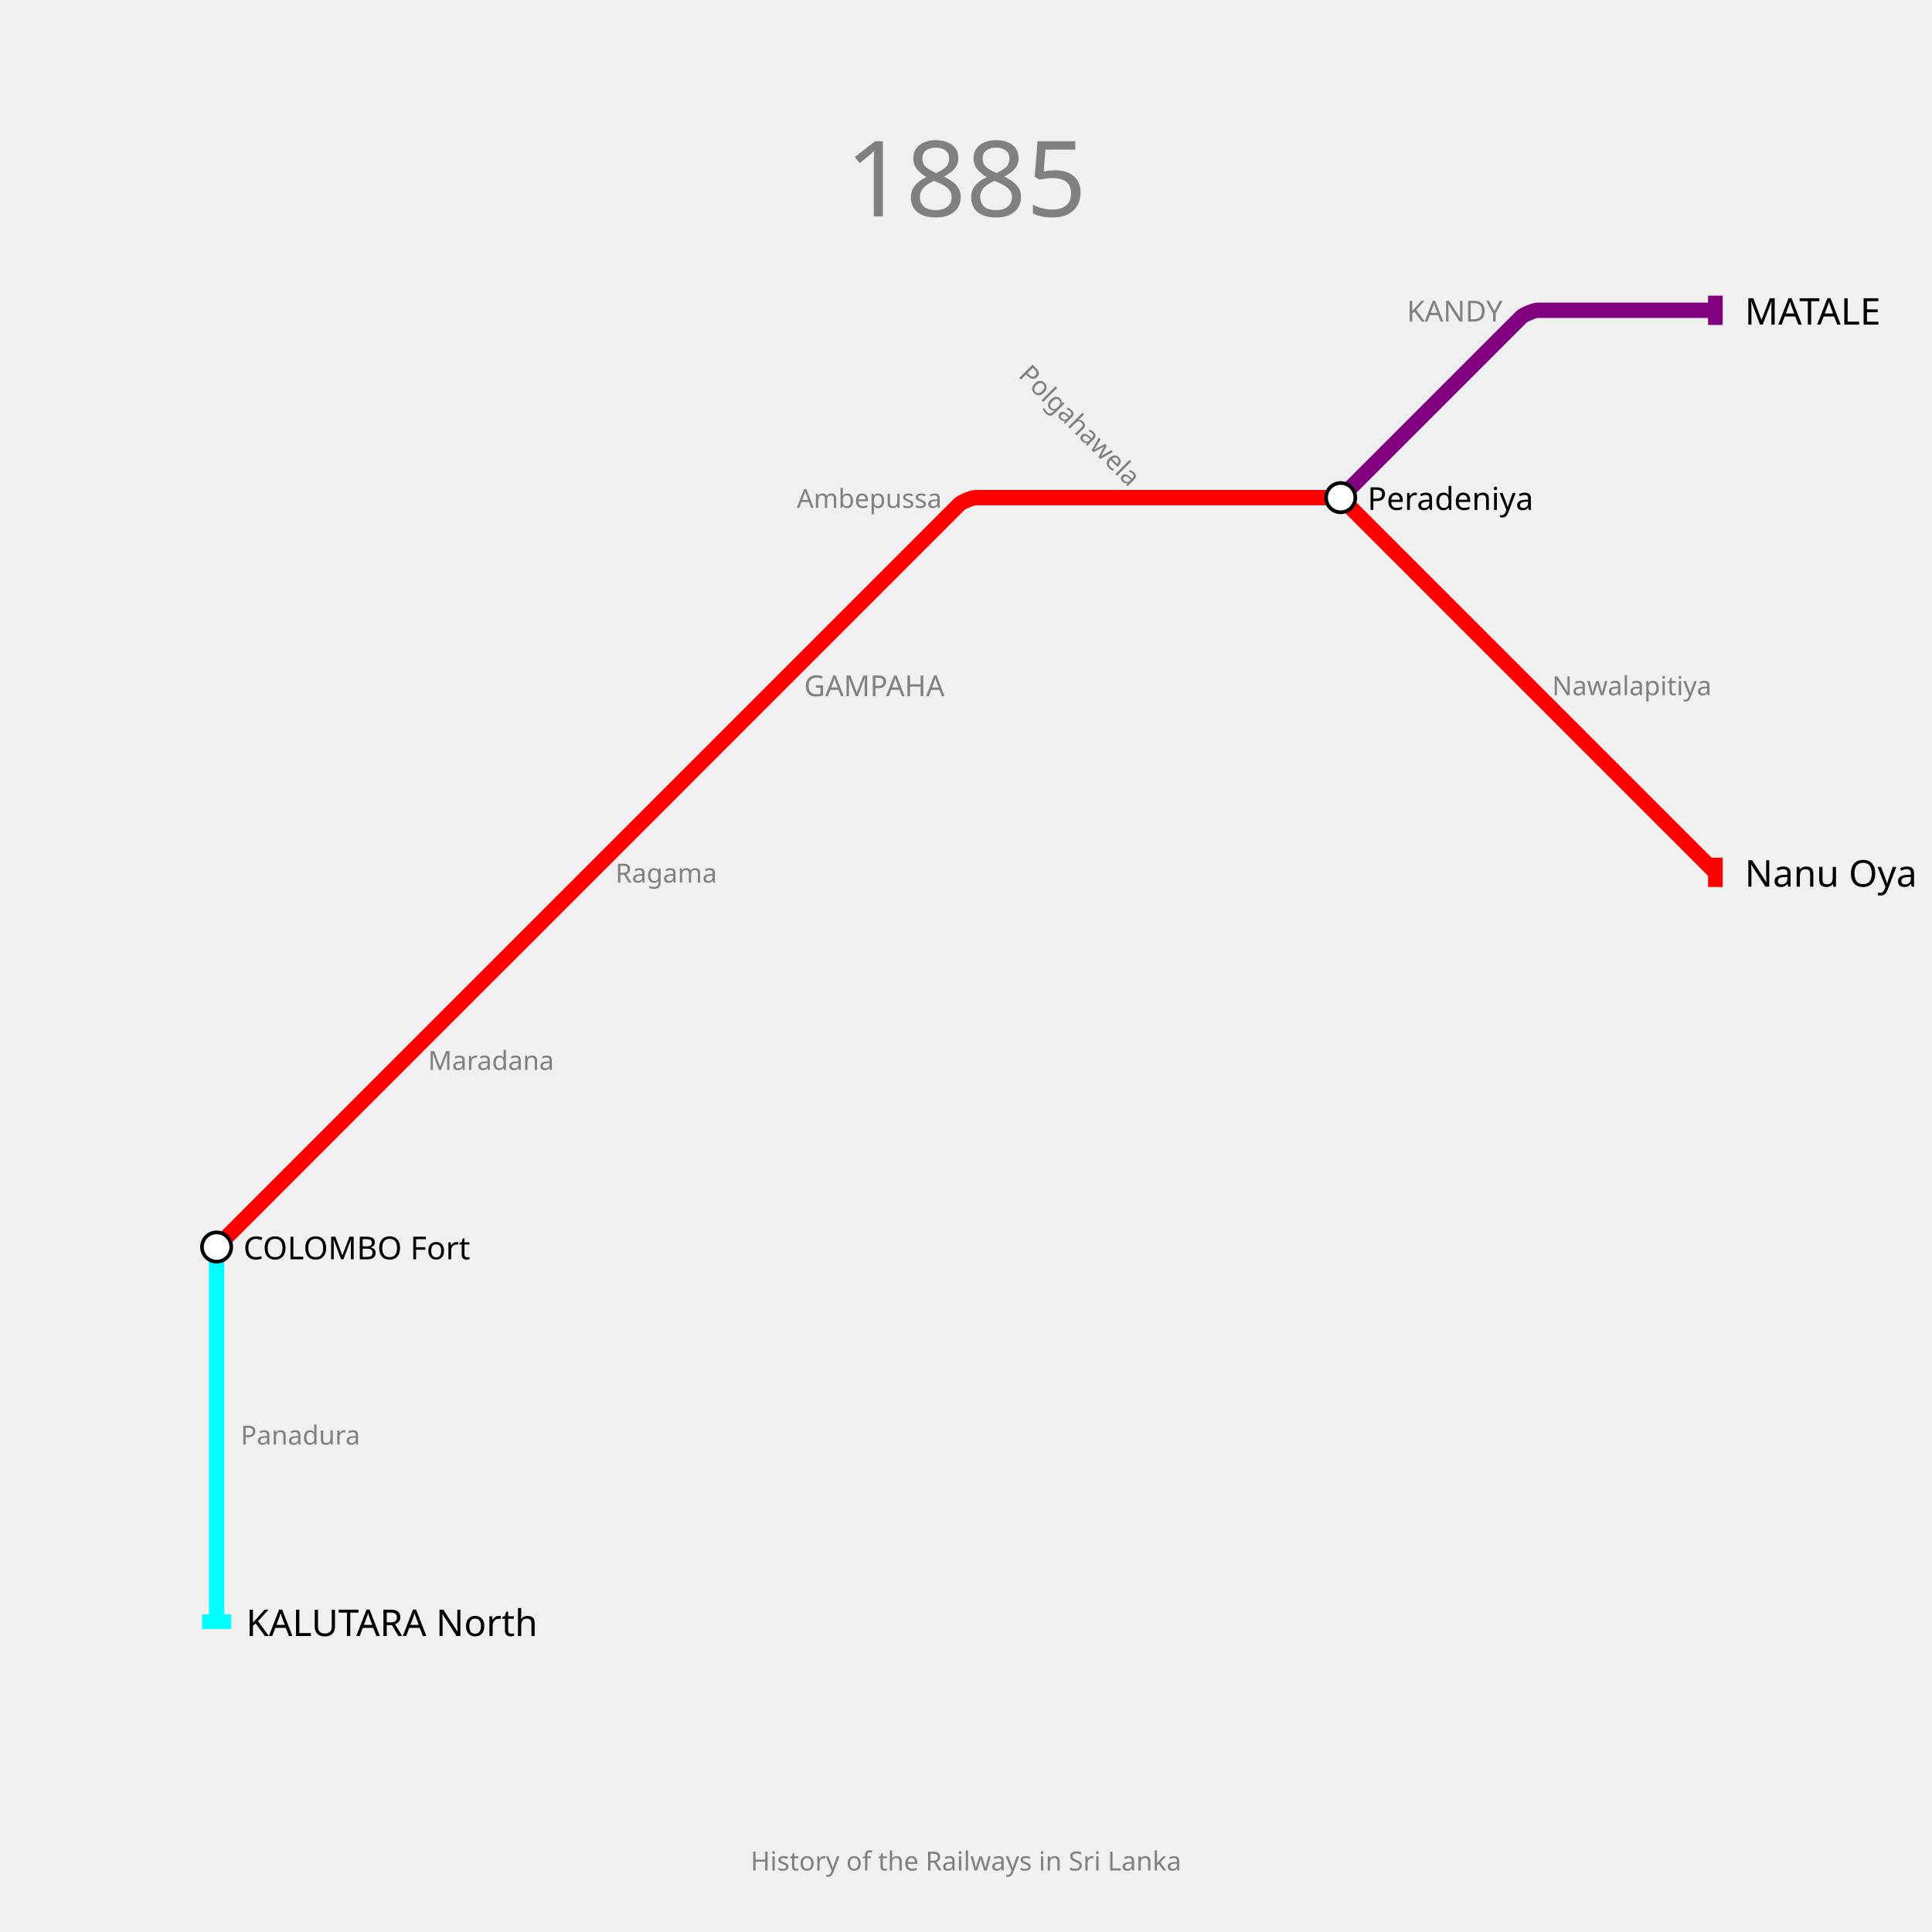
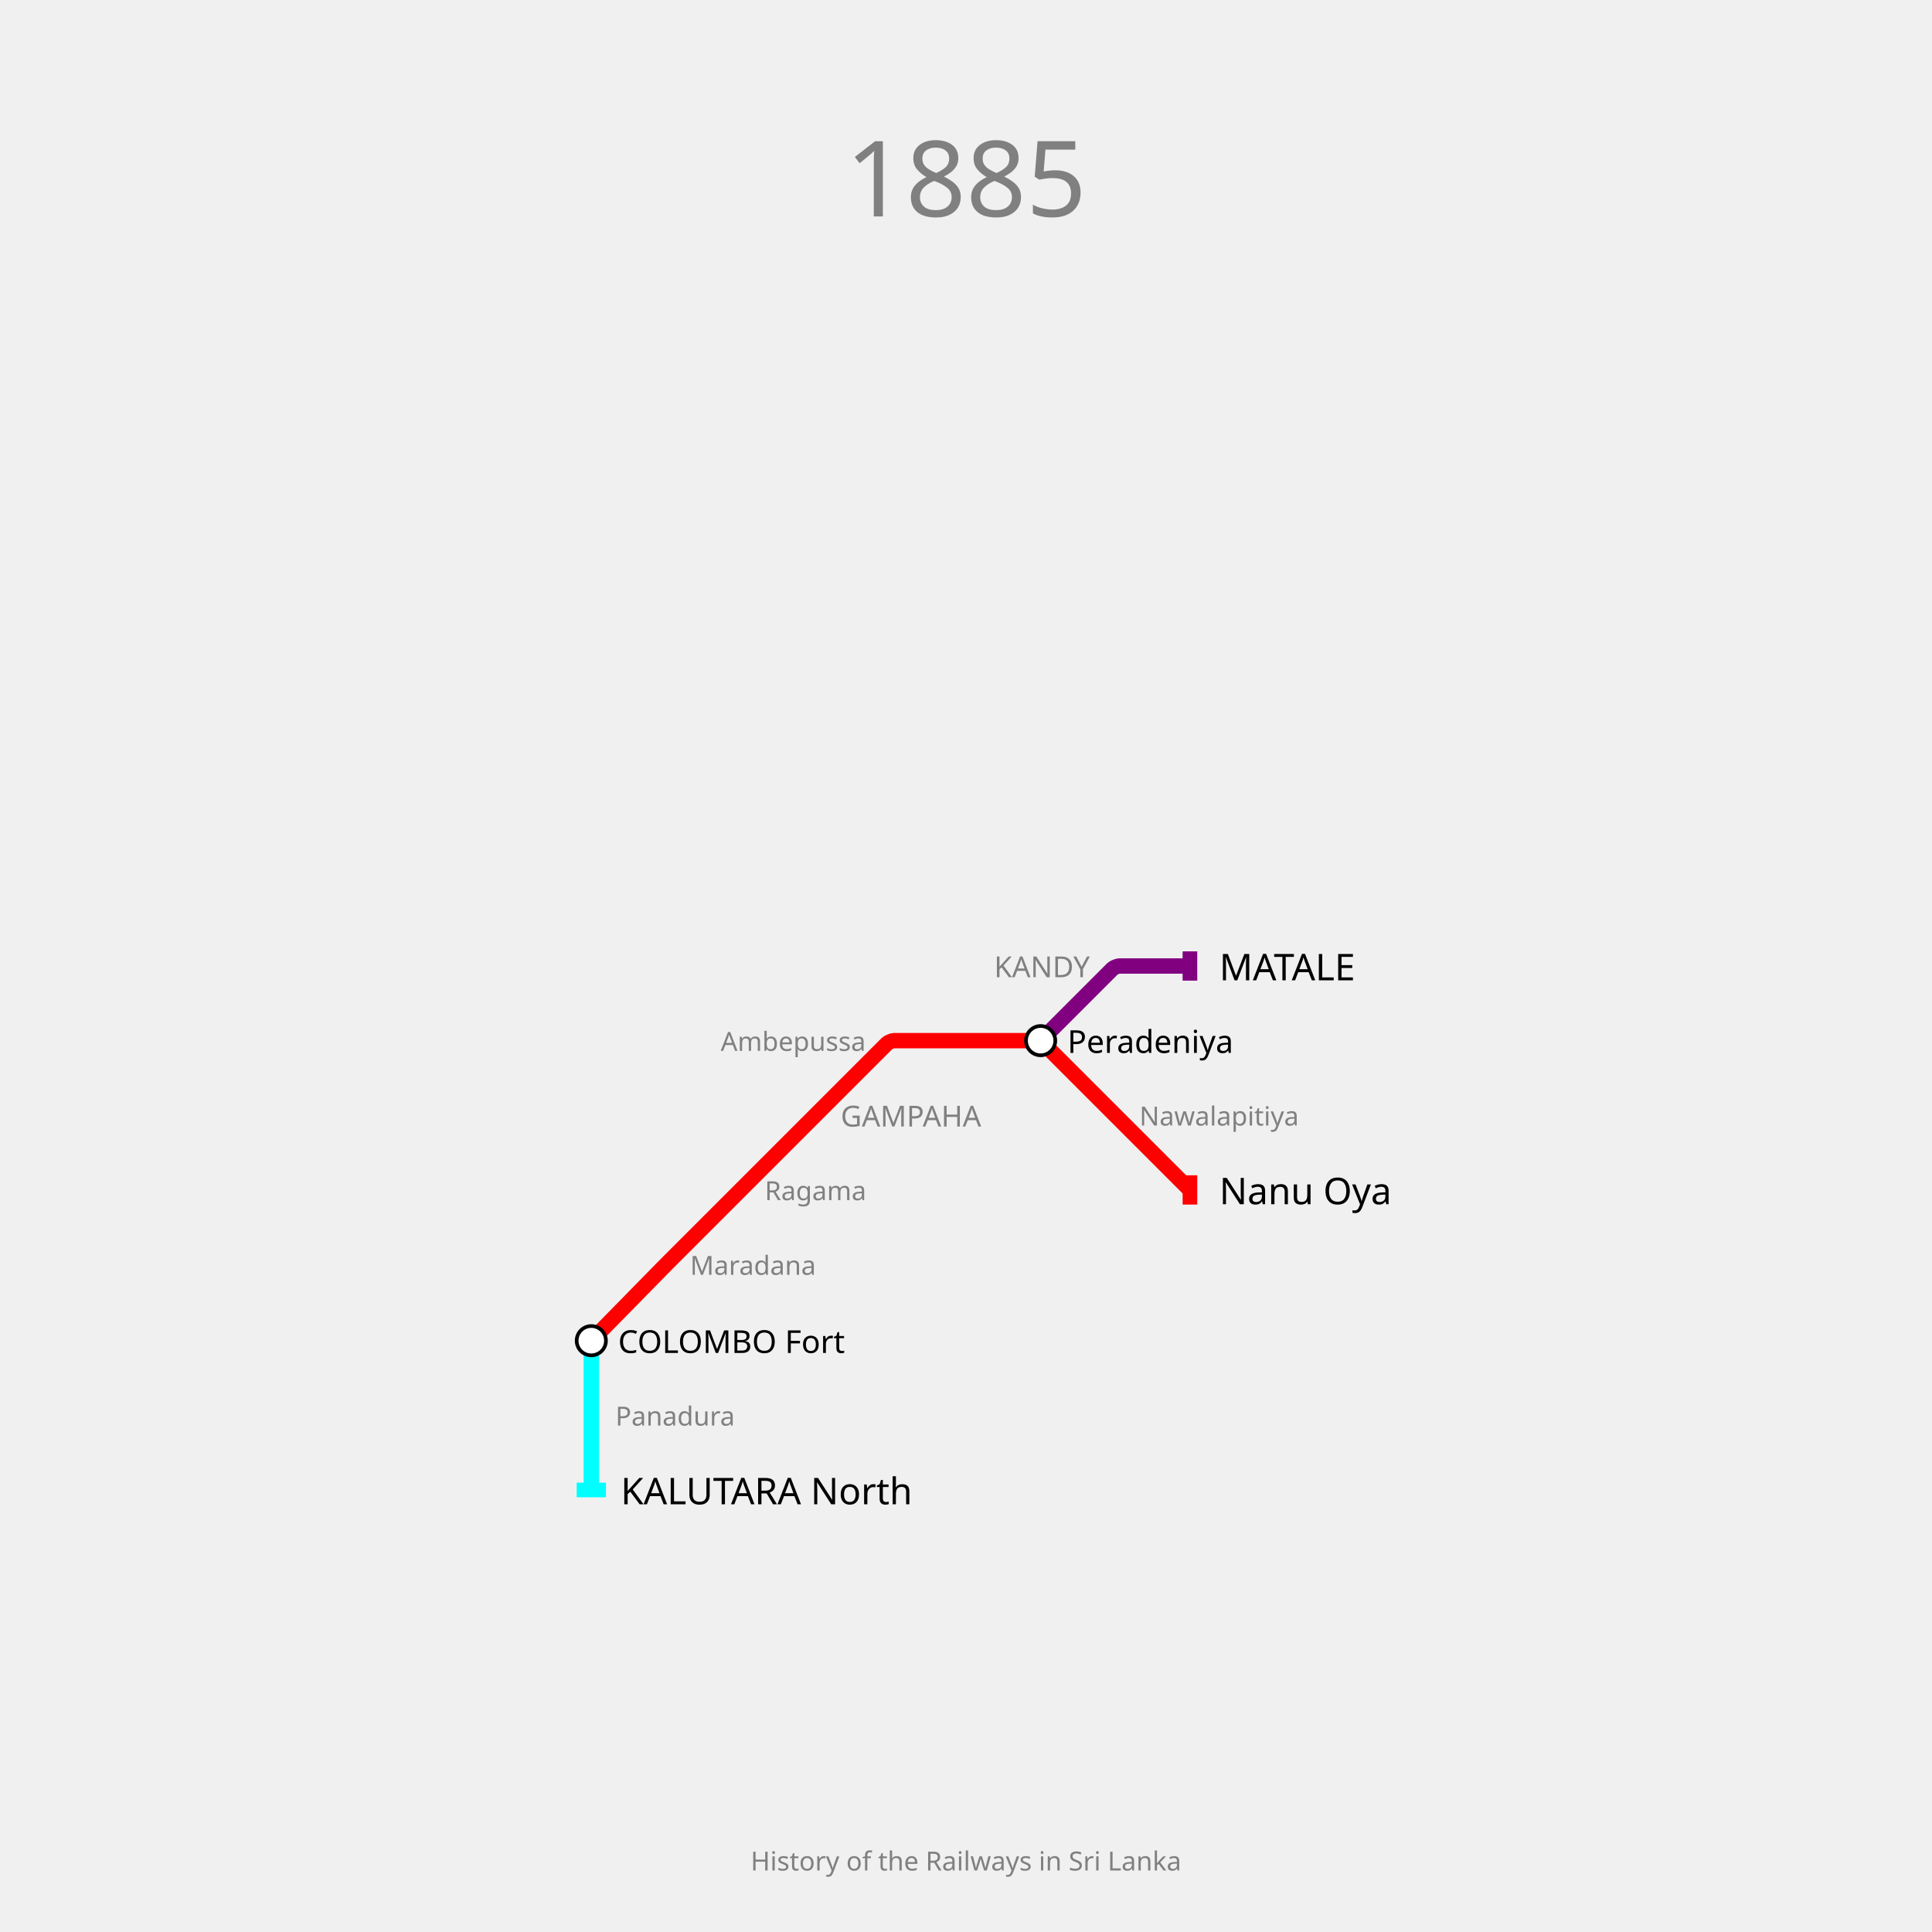
<svg xmlns="http://www.w3.org/2000/svg" width="1320" height="1320" padding="148">
  <text fill="gray" stroke="none" font-size="72" font-family="p22" x="660.0" y="92.0" text-anchor="middle" dominant-baseline="hanging">1885</text>
  <text fill="gray" stroke="none" font-size="18" font-family="p22" x="660.0" y="1264.0" text-anchor="middle" dominant-baseline="text-top">History of the Railways in Sri Lanka</text>
  <g>
-     <path fill="none" stroke-width="10.5" stroke-opacity="1" d="M 148.0,852.0 L 276.0,724.0 L 404.0,596.0 L 532.0,468.0 L 655.475,344.525 C 656.983,343.017 664.267,340.0 666.4,340.0 L 788.0,340.0 L 909.6,340.0 C 911.733,340.0 919.017,343.017 920.525,344.525 L 1044.0,468.0 L 1172.0,596.0" stroke="red" />
-     <rect stroke="none" fill-opacity="1" x="1167" y="586" width="10" height="20" fill="red" />
+     <path fill="none" stroke-width="10.5" stroke-opacity="1" d="M 404.0,916.0 L 452.475,866.575 C 453.317,865.716 456.7,862.3 457.55,861.45 L 506.0,813.0 L 557.0,762.0 L 606.162,712.838 C 606.774,712.226 609.733,711.0 610.6,711.0 L 660.0,711.0 L 708.45,711.0 C 709.3,711.0 712.202,712.202 712.803,712.803 L 762.0,762.0 L 813.0,813.0" stroke="red" />
+     <rect stroke="none" fill-opacity="1" x="808" y="803" width="10" height="20" fill="red" />
  </g>
  <g>
-     <path fill="none" stroke-width="10.5" stroke-opacity="1" d="M 916.0,340.0 L 1039.475,216.525 C 1040.983,215.017 1048.267,212.0 1050.4,212.0 L 1172.0,212.0" stroke="purple" />
-     <rect stroke="none" fill-opacity="1" x="1167" y="202" width="10" height="20" fill="purple" />
+     <path fill="none" stroke-width="10.5" stroke-opacity="1" d="M 711.0,711.0 L 760.197,661.803 C 760.798,661.202 763.7,660.0 764.55,660.0 L 813.0,660.0" stroke="purple" />
+     <rect stroke="none" fill-opacity="1" x="808" y="650" width="10" height="20" fill="purple" />
  </g>
  <g>
-     <path fill="none" stroke-width="10.5" stroke-opacity="1" d="M 148.0,852.0 L 148.0,980.0 L 148.0,1108.0" stroke="cyan" />
-     <rect stroke="none" fill-opacity="1" x="138" y="1103" width="20" height="10" fill="cyan" />
+     <path fill="none" stroke-width="10.5" stroke-opacity="1" d="M 404.0,916.0 L 404.0,967.0 L 404.0,1018.0" stroke="cyan" />
+     <rect stroke="none" fill-opacity="1" x="394" y="1013" width="20" height="10" fill="cyan" />
  </g>
  <g>
-     <text fill="black" stroke="none" font-size="25.2" font-family="p22" font-weight="100" text-anchor="start" dominant-baseline="central" x="1192.1" y="596" transform="translate(1172,596) rotate(0) translate(-1172,-596)">Nanu Oya</text>
+     <text fill="black" stroke="none" font-size="25.2" font-family="p22" font-weight="100" text-anchor="start" dominant-baseline="central" x="833.1" y="813" transform="translate(813,813) rotate(0) translate(-813,-813)">Nanu Oya</text>
  </g>
  <g>
-     <text fill="black" stroke="none" font-size="25.2" font-family="p22" font-weight="100" text-anchor="start" dominant-baseline="central" x="1192.1" y="212" transform="translate(1172,212) rotate(0) translate(-1172,-212)">MATALE</text>
+     <text fill="black" stroke="none" font-size="25.2" font-family="p22" font-weight="100" text-anchor="start" dominant-baseline="central" x="833.1" y="660" transform="translate(813,660) rotate(0) translate(-813,-660)">MATALE</text>
  </g>
  <g>
-     <text fill="black" stroke="none" font-size="25.2" font-family="p22" font-weight="100" text-anchor="start" dominant-baseline="central" x="168.1" y="1108" transform="translate(148,1108) rotate(0) translate(-148,-1108)">KALUTARA North</text>
+     <text fill="black" stroke="none" font-size="25.2" font-family="p22" font-weight="100" text-anchor="start" dominant-baseline="central" x="424.1" y="1018" transform="translate(404,1018) rotate(0) translate(-404,-1018)">KALUTARA North</text>
  </g>
  <g>
-     <circle r="10" fill="white" stroke="black" stroke-width="2.5" cx="148" cy="852" />
-     <text fill="black" stroke="none" font-size="21.6" font-family="p22" font-weight="100" text-anchor="start" dominant-baseline="central" x="166.3" y="852" transform="translate(148,852) rotate(0) translate(-148,-852)">COLOMBO Fort</text>
+     <circle r="10" fill="white" stroke="black" stroke-width="2.5" cx="404" cy="916" />
+     <text fill="black" stroke="none" font-size="21.6" font-family="p22" font-weight="100" text-anchor="start" dominant-baseline="central" x="422.3" y="916" transform="translate(404,916) rotate(0) translate(-404,-916)">COLOMBO Fort</text>
  </g>
  <g>
-     <circle r="10" fill="white" stroke="black" stroke-width="2.5" cx="916" cy="340" />
-     <text fill="black" stroke="none" font-size="21.6" font-family="p22" font-weight="100" text-anchor="start" dominant-baseline="central" x="934.3" y="340" transform="translate(916,340) rotate(0) translate(-916,-340)">Peradeniya</text>
+     <circle r="10" fill="white" stroke="black" stroke-width="2.5" cx="711" cy="711" />
+     <text fill="black" stroke="none" font-size="21.6" font-family="p22" font-weight="100" text-anchor="start" dominant-baseline="central" x="729.3" y="711" transform="translate(711,711) rotate(0) translate(-711,-711)">Peradeniya</text>
  </g>
  <g>
-     <text fill="gray" stroke="none" font-size="19.8" font-family="p22" font-weight="100" text-anchor="start" dominant-baseline="central" x="549.4" y="468" transform="translate(532,468) rotate(0) translate(-532,-468)">GAMPAHA</text>
+     <text fill="gray" stroke="none" font-size="19.8" font-family="p22" font-weight="100" text-anchor="start" dominant-baseline="central" x="574.4" y="762" transform="translate(557,762) rotate(0) translate(-557,-762)">GAMPAHA</text>
  </g>
  <g>
-     <text fill="gray" stroke="none" font-size="19.8" font-family="p22" font-weight="100" text-anchor="end" dominant-baseline="central" x="1026.6" y="212" transform="translate(1044,212) rotate(0) translate(-1044,-212)">KANDY</text>
+     <text fill="gray" stroke="none" font-size="19.8" font-family="p22" font-weight="100" text-anchor="end" dominant-baseline="central" x="744.6" y="660" transform="translate(762,660) rotate(0) translate(-762,-660)">KANDY</text>
  </g>
  <g>
-     <text fill="gray" stroke="none" font-size="18" font-family="p22" font-weight="100" text-anchor="start" dominant-baseline="central" x="292.5" y="724" transform="translate(276,724) rotate(0) translate(-276,-724)">Maradana</text>
+     <text fill="gray" stroke="none" font-size="18" font-family="p22" font-weight="100" text-anchor="start" dominant-baseline="central" x="471.5" y="864" transform="translate(455,864) rotate(0) translate(-455,-864)">Maradana</text>
  </g>
  <g>
-     <text fill="gray" stroke="none" font-size="18" font-family="p22" font-weight="100" text-anchor="start" dominant-baseline="central" x="420.5" y="596" transform="translate(404,596) rotate(0) translate(-404,-596)">Ragama</text>
+     <text fill="gray" stroke="none" font-size="18" font-family="p22" font-weight="100" text-anchor="start" dominant-baseline="central" x="522.5" y="813" transform="translate(506,813) rotate(0) translate(-506,-813)">Ragama</text>
  </g>
  <g>
-     <text fill="gray" stroke="none" font-size="18" font-family="p22" font-weight="100" text-anchor="end" dominant-baseline="central" x="643.5" y="340" transform="translate(660,340) rotate(0) translate(-660,-340)">Ambepussa</text>
+     <text fill="gray" stroke="none" font-size="18" font-family="p22" font-weight="100" text-anchor="end" dominant-baseline="central" x="591.5" y="711" transform="translate(608,711) rotate(0) translate(-608,-711)">Ambepussa</text>
+   </g>
+   <g />
+   <g>
+     <text fill="gray" stroke="none" font-size="18" font-family="p22" font-weight="100" text-anchor="start" dominant-baseline="central" x="778.5" y="762" transform="translate(762,762) rotate(0) translate(-762,-762)">Nawalapitiya</text>
  </g>
  <g>
-     <text fill="gray" stroke="none" font-size="18" font-family="p22" font-weight="100" text-anchor="end" dominant-baseline="central" x="771.5" y="340" transform="translate(788,340) rotate(45) translate(-788,-340)">Polgahawela</text>
-   </g>
-   <g>
-     <text fill="gray" stroke="none" font-size="18" font-family="p22" font-weight="100" text-anchor="start" dominant-baseline="central" x="1060.5" y="468" transform="translate(1044,468) rotate(0) translate(-1044,-468)">Nawalapitiya</text>
-   </g>
-   <g>
-     <text fill="gray" stroke="none" font-size="18" font-family="p22" font-weight="100" text-anchor="start" dominant-baseline="central" x="164.5" y="980" transform="translate(148,980) rotate(0) translate(-148,-980)">Panadura</text>
+     <text fill="gray" stroke="none" font-size="18" font-family="p22" font-weight="100" text-anchor="start" dominant-baseline="central" x="420.5" y="967" transform="translate(404,967) rotate(0) translate(-404,-967)">Panadura</text>
  </g>
</svg>
